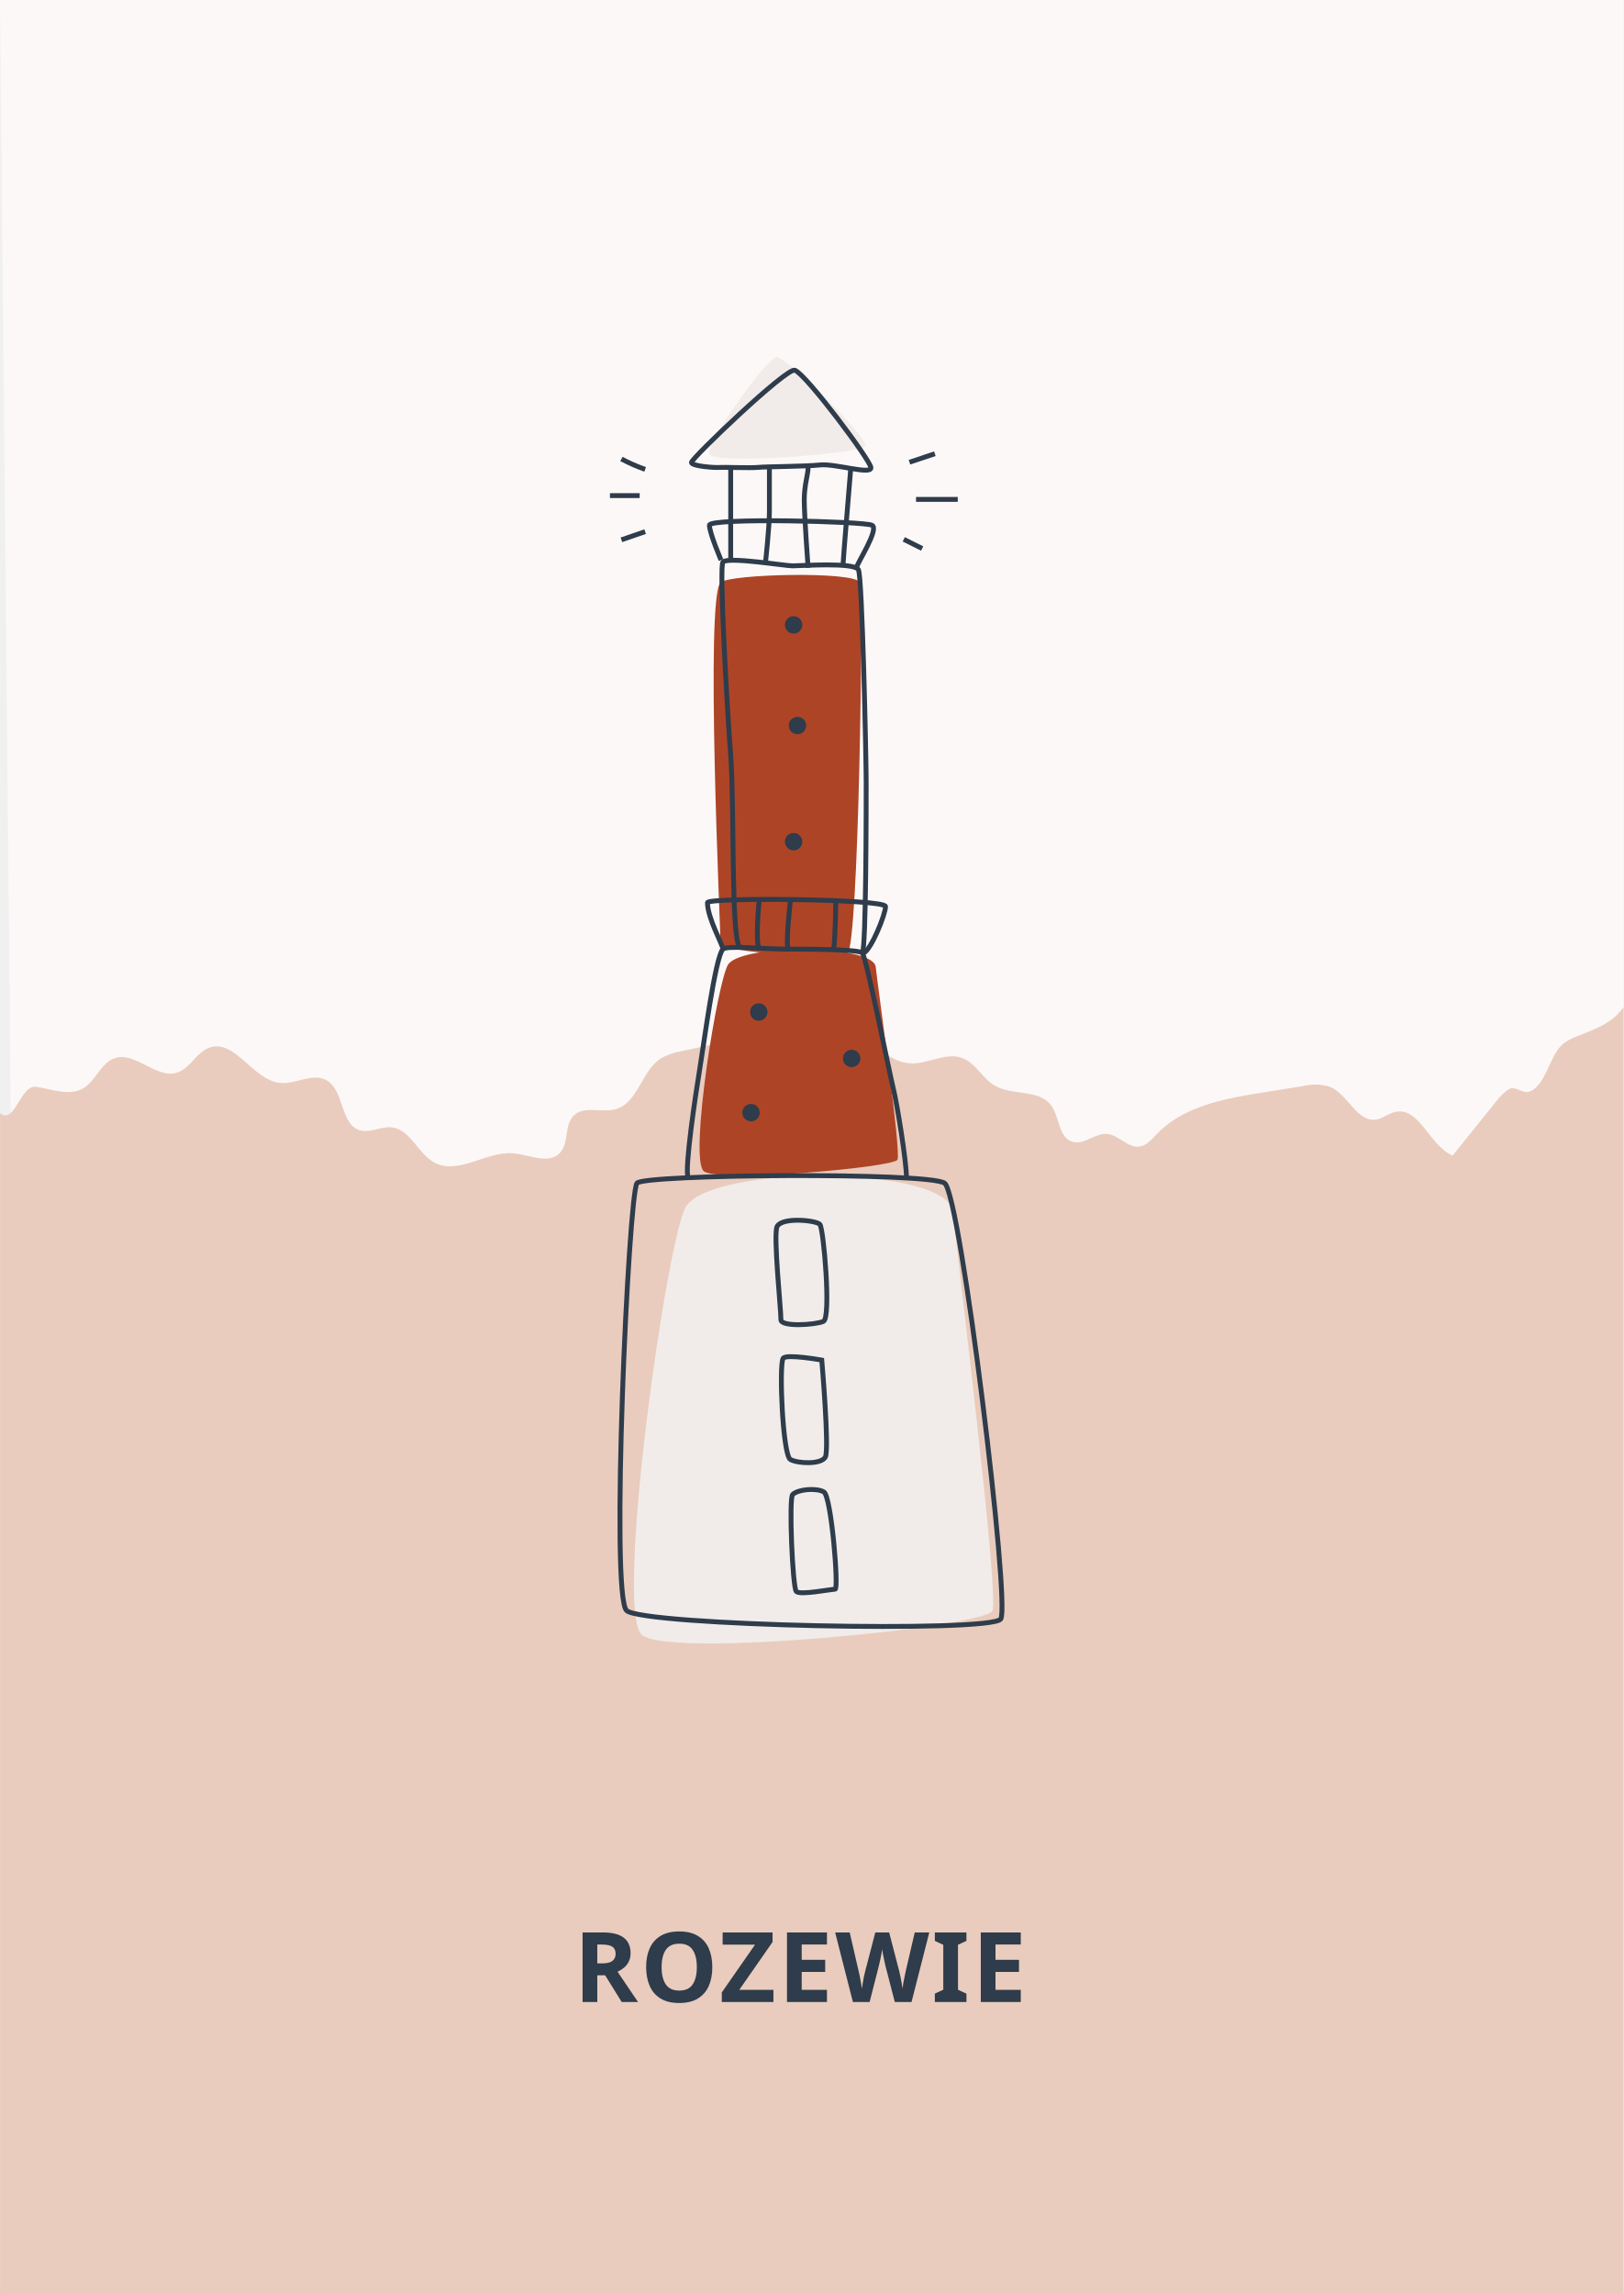
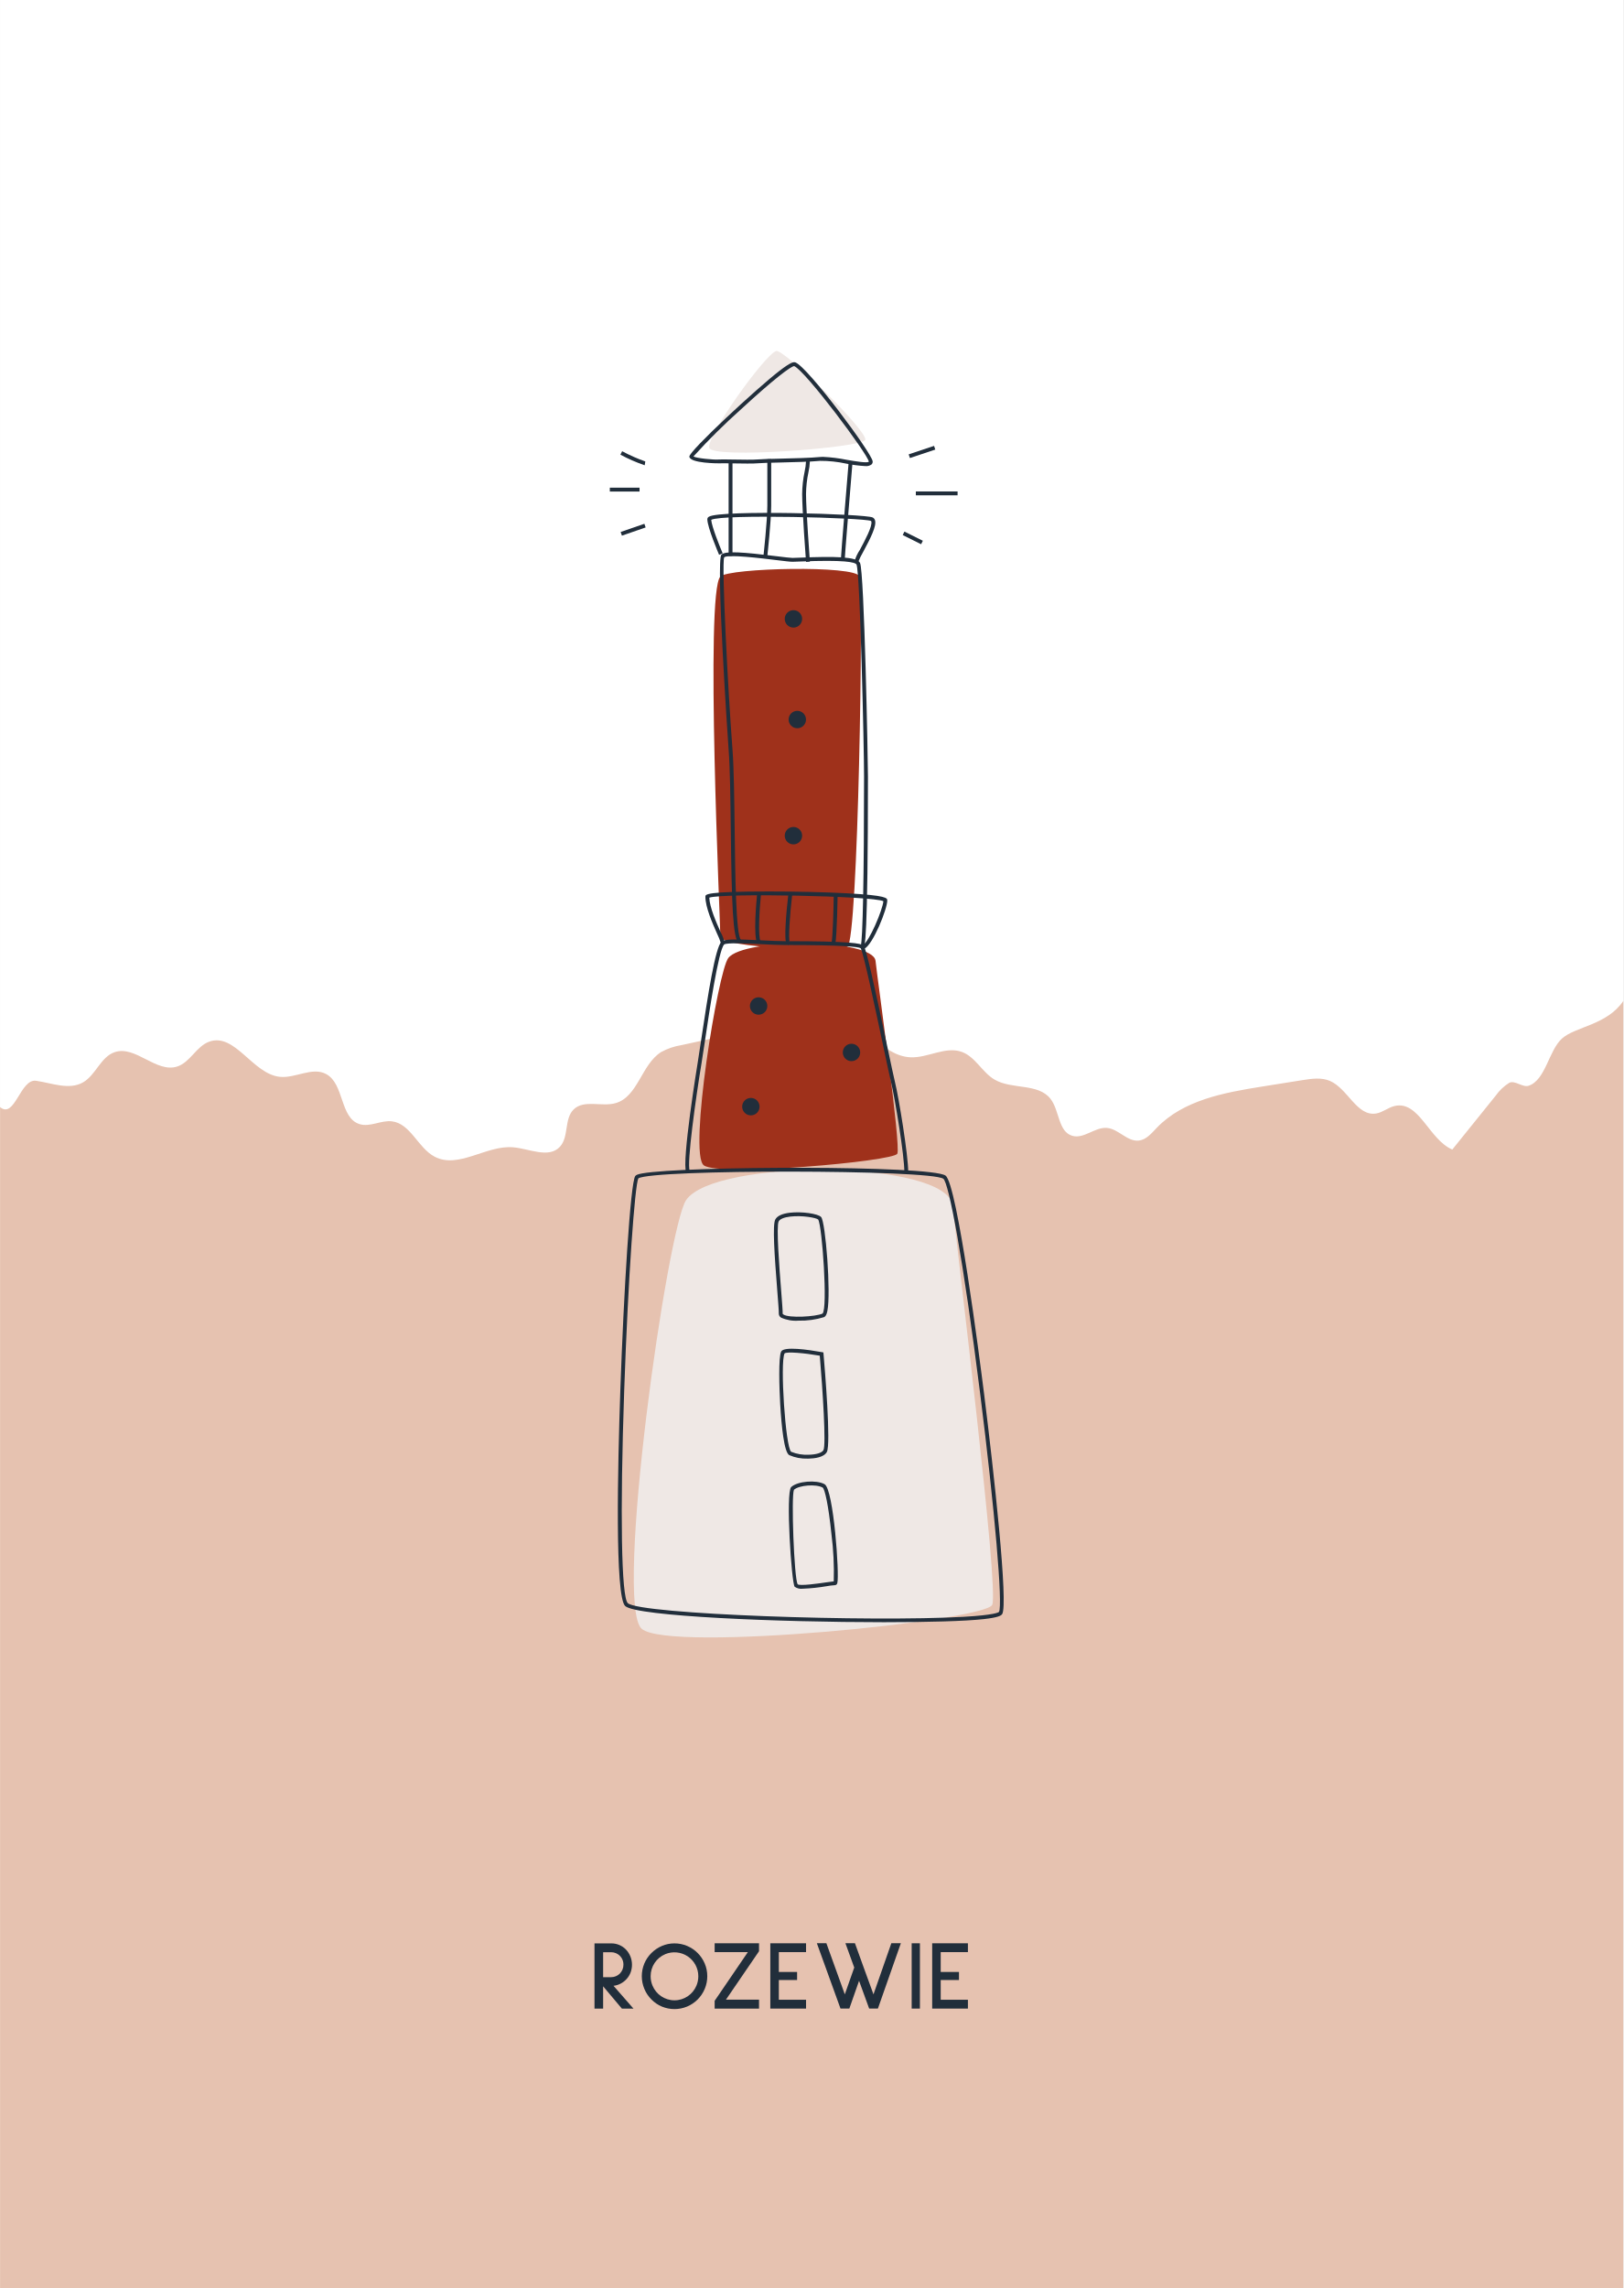
- <svg xmlns="http://www.w3.org/2000/svg" width="300.249" height="424.181" viewBox="0 0 300.249 424.181">
-   <g id="_11_ROZE" data-name="11 ROZE" transform="translate(186.034 -1011.665)">
-     <g id="Group_133" data-name="Group 133" transform="translate(-186.033 1011.665)">
-       <path id="Path_1086" data-name="Path 1086" d="M114.215,1434.873V1011.665H-186.034l2.789,289.668V1433Z" transform="translate(186.034 -1011.665)" fill="#fcf8f7" />
-     </g>
-     <path id="Path_1087" data-name="Path 1087" d="M114.215,1114.325c-3.033,4.48-8.847,4.721-11.325,6.934s-3.033,7.7-6.185,8.744c-1.1.363-2.576-1.083-3.591-.539a8.648,8.648,0,0,0-2.488,2.358l-8.037,9.976c-4.313-1.823-6.152-9.147-10.7-8.042-1.184.287-2.173,1.174-3.375,1.375-3.577.6-5.231-4.609-8.566-6.029a9.227,9.227,0,0,0-5.048-.142l-7.511,1.2c-7.012,1.118-14.553,2.5-19.467,7.63-.956,1-1.926,2.195-3.3,2.356-2.146.249-3.771-2.166-5.924-2.34-2.222-.18-4.264,2.086-6.4,1.456-2.623-.772-2.345-4.66-4.017-6.822-2.282-2.953-7.142-1.685-10.36-3.573-2.289-1.342-3.535-4.186-6.025-5.106-3.034-1.121-6.3,1.132-9.529.989-5.39-.243-8.621-6.789-13.939-7.708a14.41,14.41,0,0,0-5.487.471l-22.949,4.99a11.488,11.488,0,0,0-3.744,1.28c-3.647,2.289-4.275,8.26-8.416,9.441-2.577.735-5.846-.709-7.761,1.168-1.788,1.752-.84,5.1-2.561,6.919-2.077,2.2-5.65.323-8.662.076-4.961-.406-10.084,4.054-14.49,1.741-3.1-1.627-4.458-6.157-7.941-6.542-1.992-.219-4.012,1.108-5.929.524-3.693-1.123-2.809-7.474-6.223-9.275-2.566-1.356-5.643.818-8.532.528-5.051-.51-8.3-8.22-13.077-6.5-2.374.854-3.513,3.813-5.913,4.592-3.887,1.264-7.741-3.985-11.6-2.643-2.566.894-3.459,4.213-5.815,5.57-2.57,1.48-5.753.143-8.688-.291s-3.95,7.156-6.669,4.861v218.359H114.215Z" transform="translate(0 83.538)" fill="#e9ccbd" />
-     <text id="ROZEWIE" transform="translate(-44.787 1381.851)" fill="#2e3c4b" font-size="18" font-family="SulphurPoint-Bold, Sulphur Point" font-weight="700" letter-spacing="0.025em">
-       <tspan x="-35.136" y="0">ROZEWIE</tspan>
-     </text>
-     <g id="rozewie_kolor" data-name="rozewie kolor" transform="translate(-68.807 1077.664)">
-       <path id="Path_1088" data-name="Path 1088" d="M-109.365,1111.158c2.909-3.751,26.787-3.629,27.233.533s4.741,34.225,4.026,35.656-32.928,4.294-35.79,2.147S-111.275,1113.621-109.365,1111.158Z" transform="translate(126.847 -998.905)" fill="#ae4426" />
-       <path id="Path_1089" data-name="Path 1089" d="M-111.723,1137.14c5.271-7.758,48.523-7.5,49.332,1.1s8.588,70.768,7.291,73.728-59.645,8.88-64.83,4.44S-115.184,1142.234-111.723,1137.14Z" transform="translate(121.401 -980.115)" fill="#f1ece9" />
-       <path id="Path_1090" data-name="Path 1090" d="M-112,1071.689c1.6-1.6,25.053-2.147,25.77,0s-.256,67.516-2.276,68.476-23.493.208-23.493-1.923S-114.864,1074.553-112,1071.689Z" transform="translate(128.015 -1029.97)" fill="#ae4426" />
-       <path id="Path_1091" data-name="Path 1091" d="M-101.312,1048.063c1.357-.454,17.178,15.032,16.463,16.463s-28.358,3.579-28.853,1.431S-103.459,1048.78-101.312,1048.063Z" transform="translate(127.652 -1048.054)" fill="#f1ece9" />
-     </g>
-     <g id="rozewie-2" data-name="rozewie" transform="translate(-73.239 1080.109)">
-       <g id="Group_134" data-name="Group 134" transform="translate(24.478 45.494)">
-         <circle id="Ellipse_32" data-name="Ellipse 32" cx="1.611" cy="1.611" r="1.611" transform="translate(7.874)" fill="#2e3c4b" />
-         <circle id="Ellipse_33" data-name="Ellipse 33" cx="1.611" cy="1.611" r="1.611" transform="translate(8.59 18.611)" fill="#2e3c4b" />
-         <circle id="Ellipse_34" data-name="Ellipse 34" cx="1.611" cy="1.611" r="1.611" transform="translate(7.874 40.085)" fill="#2e3c4b" />
-         <circle id="Ellipse_35" data-name="Ellipse 35" cx="1.611" cy="1.611" r="1.611" transform="translate(18.611 80.17)" fill="#2e3c4b" />
-         <circle id="Ellipse_36" data-name="Ellipse 36" cx="1.611" cy="1.611" r="1.611" transform="translate(0 90.191)" fill="#2e3c4b" />
-         <circle id="Ellipse_37" data-name="Ellipse 37" cx="1.611" cy="1.611" r="1.611" transform="translate(1.432 71.58)" fill="#2e3c4b" />
+ <svg xmlns="http://www.w3.org/2000/svg" width="352.02" height="496.021" viewBox="0 0 352.02 496.021">
+   <g id="_11" data-name="11" transform="translate(11833.02 -13859)">
+     <rect id="Rectangle_276" data-name="Rectangle 276" width="352" height="496" transform="translate(-11833 13859)" fill="#fff" />
+     <g id="rozewie" transform="translate(-15992.499 13524.045)">
+       <path id="Path_2535" data-name="Path 2535" d="M4511.5,530.187c-3.555,5.251-10.374,5.534-13.277,8.128s-3.557,9.03-7.253,10.253c-1.283.426-3.018-1.27-4.21-.633a10.142,10.142,0,0,0-2.917,2.765l-9.423,11.695c-5.056-2.135-7.213-10.721-12.547-9.429-1.39.337-2.549,1.377-3.96,1.613-4.191.7-6.132-5.4-10.044-7.068-1.84-.783-3.941-.481-5.917-.167l-8.8,1.4c-8.223,1.31-17.064,2.933-22.825,8.946-1.121,1.17-2.258,2.574-3.869,2.76-2.514.293-4.42-2.538-6.944-2.742-2.605-.211-5,2.445-7.507,1.707-3.074-.9-2.75-5.463-4.709-8-2.675-3.461-8.374-1.974-12.146-4.188-2.684-1.575-4.146-4.908-7.065-5.987-3.558-1.314-7.382,1.328-11.172,1.158-6.322-.283-10.106-7.958-16.341-9.037a16.925,16.925,0,0,0-6.433.553l-26.908,5.85a13.5,13.5,0,0,0-4.389,1.5c-4.275,2.685-5.011,9.684-9.865,11.069-3.023.862-6.855-.83-9.1,1.368-2.1,2.054-.986,5.981-3,8.115-2.436,2.575-6.625.378-10.156.089-5.815-.477-11.823,4.753-16.99,2.041-3.636-1.909-5.226-7.22-9.308-7.67-2.336-.258-4.7,1.3-6.952.614-4.33-1.316-3.293-8.763-7.295-10.875-3.01-1.59-6.616.959-10,.619-5.922-.6-9.732-9.637-15.333-7.622-2.783,1-4.118,4.469-6.931,5.384-4.558,1.482-9.078-4.673-13.6-3.1-3.01,1.047-4.055,4.939-6.817,6.53-3.014,1.735-6.745.167-10.186-.339s-4.633,8.388-7.819,5.7V809.205H4511.5Z" transform="translate(0 21.771)" fill="#e6c2b0" />
+       <g id="Group_458" data-name="Group 458" transform="translate(4288.398 756.224)">
+         <path id="Path_2536" data-name="Path 2536" d="M4276.933,717.069h-2.512l-4.065-4.833v4.833h-1.873V702.933h3.639a4.384,4.384,0,0,1,3.193,1.341,4.82,4.82,0,0,1,.959,1.5,4.85,4.85,0,0,1,.043,3.459,4.468,4.468,0,0,1-.854,1.405,4.624,4.624,0,0,1-1.3,1.011,4.247,4.247,0,0,1-1.554.479Zm-6.577-12.22v5.407h1.766a2.535,2.535,0,0,0,1.021-.213,2.736,2.736,0,0,0,.853-.575,2.837,2.837,0,0,0,.563-.873,2.689,2.689,0,0,0,.2-1.043,2.64,2.64,0,0,0-1.618-2.491,2.535,2.535,0,0,0-1.021-.213Z" transform="translate(-4268.482 -702.89)" fill="#212e3b" />
+         <path id="Path_2537" data-name="Path 2537" d="M4281.512,716.632a6.874,6.874,0,0,1-2.268-1.543,7.113,7.113,0,0,1-1.533-2.289,7.148,7.148,0,0,1-.011-5.492,7.223,7.223,0,0,1,3.812-3.821,6.848,6.848,0,0,1,2.735-.554,6.937,6.937,0,0,1,2.747.554,7.144,7.144,0,0,1,3.809,3.811,6.912,6.912,0,0,1,.554,2.746,6.988,6.988,0,0,1-.554,2.757,7.117,7.117,0,0,1-3.809,3.821,7.127,7.127,0,0,1-5.482.011Zm.745-11.368a5.161,5.161,0,0,0-3.183,4.779,5.244,5.244,0,0,0,.4,2.033,5.156,5.156,0,0,0,9.539,0,5.244,5.244,0,0,0,.4-2.033,5.182,5.182,0,0,0-7.164-4.779Z" transform="translate(-4266.897 -702.89)" fill="#212e3b" />
+         <path id="Path_2538" data-name="Path 2538" d="M4290.514,715.39l7.2-10.559h-7.2v-1.916h9.624v1.724l-7.175,10.5h7.175v1.937h-9.624Z" transform="translate(-4264.457 -702.894)" fill="#212e3b" />
+         <path id="Path_2539" data-name="Path 2539" d="M4300.72,717.072V702.915h7.749v1.916h-5.9v4.3h3.96v1.746h-3.96v4.279h5.9v1.916Z" transform="translate(-4262.592 -702.894)" fill="#212e3b" />
+         <path id="Path_2540" data-name="Path 2540" d="M4322.493,717.075H4320.6l-2.192-6.025-2.108,6.025h-1.917l-5.13-14.178h2.065l4,11.092,2.045-5.812-1.917-5.28h2.066l1.874,5.195,2.149,5.9,3.874-11.092h2.065Z" transform="translate(-4261.033 -702.897)" fill="#212e3b" />
+         <path id="Path_2541" data-name="Path 2541" d="M4326.64,717.072V702.915h1.788v14.157Z" transform="translate(-4257.856 -702.894)" fill="#212e3b" />
+         <path id="Path_2542" data-name="Path 2542" d="M4330.4,717.072V702.915h7.748v1.916h-5.9v4.3h3.961v1.746h-3.961v4.279h5.9v1.916Z" transform="translate(-4257.169 -702.894)" fill="#212e3b" />
      </g>
-       <g id="rozewie-3" data-name="rozewie" transform="translate(0 0)">
-         <path id="Path_1092" data-name="Path 1092" d="M-115.809,1150.8c-.716-1.432,1.431-15.749,2.147-20.043s2.864-20.758,4.295-22.189c.716-.717,7.873,0,11.454,0s13.6,0,14.316.714,5.01,22.191,5.726,25.053,2.474,13.741,2.438,16.552" transform="translate(130.266 -1001.515)" fill="none" stroke="#2e3c4b" stroke-miterlimit="10" stroke-width="0.9" />
-         <path id="Path_1093" data-name="Path 1093" d="M-109.071,1140.363c-1.732-1.114-1.016-26.167-1.732-35.471s-2.147-35.074-1.431-35.791c1.012-1.012,11.454.716,12.885.716s11.452-.716,12.168.715,1.431,35.076,1.431,39.37,0,30.779-.715,31.494" transform="translate(133.133 -1033.629)" fill="none" stroke="#2e3c4b" stroke-miterlimit="10" stroke-width="0.9" />
-         <path id="Path_1094" data-name="Path 1094" d="M-96.408,1049.415c2.117.8,13.919,16.572,14.064,18s-6.555-.773-9.4-.483-10.041.3-11.466.448-6.48-.062-7.193.011-5.057-.205-5.129-.916S-97.9,1048.848-96.408,1049.415Z" transform="translate(130.604 -1049.401)" fill="none" stroke="#2e3c4b" stroke-miterlimit="10" stroke-width="0.9" />
-         <path id="Path_1095" data-name="Path 1095" d="M-107.265,1059.093v8.588c0,2.864-.716,9.306-.716,9.306" transform="translate(136.753 -1041.515)" fill="none" stroke="#2e3c4b" stroke-miterlimit="10" stroke-width="0.9" />
-         <path id="Path_1096" data-name="Path 1096" d="M-103.318,1059.29c0,1.431-.716,3.221-.716,6.085s.716,12.526.716,12.526" transform="translate(139.965 -1041.355)" fill="none" stroke="#2e3c4b" stroke-miterlimit="10" stroke-width="0.9" />
-         <path id="Path_1097" data-name="Path 1097" d="M-98.655,1059.487s-1.433,17.18-1.433,17.9" transform="translate(143.176 -1041.194)" fill="none" stroke="#2e3c4b" stroke-miterlimit="10" stroke-width="0.9" />
-         <path id="Path_1098" data-name="Path 1098" d="M-111.533,1059.487v17.18" transform="translate(133.863 -1041.194)" fill="none" stroke="#2e3c4b" stroke-miterlimit="10" stroke-width="0.9" />
-         <path id="Path_1099" data-name="Path 1099" d="M-106.7,1137.2c.983-1.77,7.213-1.121,7.9-.375s2.12,17.289.658,17.941-7.928,1.09-7.866-.341S-107.472,1138.6-106.7,1137.2Z" transform="translate(137.62 -978.876)" fill="none" stroke="#2e3c4b" stroke-miterlimit="10" stroke-width="0.9" />
-         <path id="Path_1100" data-name="Path 1100" d="M-106.048,1150.3c.492-.885,7.152.31,7.152.31s1.433,16.54.657,17.94-5.068,1.213-6.468.437S-106.826,1151.7-106.048,1150.3Z" transform="translate(138.067 -967.563)" fill="none" stroke="#2e3c4b" stroke-miterlimit="10" stroke-width="0.9" />
-         <path id="Path_1101" data-name="Path 1101" d="M-105.069,1164.433c1.056-.969,4.353-1.246,5.753-.468s2.8,18.032,2.088,18-6.5,1.152-7.182.406S-105.815,1165.116-105.069,1164.433Z" transform="translate(138.866 -956.543)" fill="none" stroke="#2e3c4b" stroke-miterlimit="10" stroke-width="0.9" />
-         <path id="Path_1102" data-name="Path 1102" d="M-111.037,1112.547c0-.717-2.864-5.726-2.864-8.59,0-1.012,32.928-.716,32.928.717s-2.6,7.874-4.028,8.588" transform="translate(131.936 -1005.494)" fill="none" stroke="#2e3c4b" stroke-miterlimit="10" stroke-width="0.9" />
-         <path id="Path_1103" data-name="Path 1103" d="M-108.461,1103.37s-.8,7.917,0,9.08" transform="translate(136.072 -1005.485)" fill="none" stroke="#2e3c4b" stroke-miterlimit="10" stroke-width="0.9" />
-         <path id="Path_1104" data-name="Path 1104" d="M-100.624,1103.491s-.116,7.614-.417,8.949" transform="translate(142.401 -1005.387)" fill="none" stroke="#2e3c4b" stroke-miterlimit="10" stroke-width="0.9" />
-         <path id="Path_1105" data-name="Path 1105" d="M-105.2,1103.491s-1.018,8.949-.3,8.949" transform="translate(138.566 -1005.387)" fill="none" stroke="#2e3c4b" stroke-miterlimit="10" stroke-width="0.9" />
-         <path id="Path_1106" data-name="Path 1106" d="M-86.5,1073.455c0-.717,4.295-7.159,2.862-7.874s-30.063-1.433-30.063,0,2.147,6.442,2.147,6.442" transform="translate(132.097 -1036.909)" fill="none" stroke="#2e3c4b" stroke-miterlimit="10" stroke-width="0.9" />
-         <path id="Path_1107" data-name="Path 1107" d="M-119.682,1132.919c1.148-1.658,53.959-2.075,56.9,0s12.208,78,10.376,80.593-66.1,1.21-69.178-1.556S-121.24,1135.168-119.682,1132.919Z" transform="translate(124.674 -982.583)" fill="none" stroke="#2e3c4b" stroke-miterlimit="10" stroke-width="0.9" />
-         <line id="Line_546" data-name="Line 546" y1="1.566" x2="4.692" transform="translate(55.393 15.457)" fill="none" stroke="#2e3c4b" stroke-miterlimit="10" stroke-width="0.9" />
-         <line id="Line_547" data-name="Line 547" x2="7.719" transform="translate(56.604 23.898)" fill="none" stroke="#2e3c4b" stroke-miterlimit="10" stroke-width="0.9" />
-         <line id="Line_548" data-name="Line 548" x2="3.406" y2="1.696" transform="translate(54.333 31.284)" fill="none" stroke="#2e3c4b" stroke-miterlimit="10" stroke-width="0.9" />
-         <path id="Path_1108" data-name="Path 1108" d="M-118.287,1060.38a32.158,32.158,0,0,1-4.389-1.924" transform="translate(124.796 -1042.033)" fill="none" stroke="#2e3c4b" stroke-miterlimit="10" stroke-width="0.9" />
-         <line id="Line_549" data-name="Line 549" x1="5.499" transform="translate(0 23.199)" fill="none" stroke="#2e3c4b" stroke-miterlimit="10" stroke-width="0.9" />
-         <line id="Line_550" data-name="Line 550" x1="4.389" y2="1.514" transform="translate(2.119 29.859)" fill="none" stroke="#2e3c4b" stroke-miterlimit="10" stroke-width="0.9" />
+       <g id="rozewie_kolor" data-name="rozewie kolor" transform="translate(4296.918 411.032)">
+         <path id="Path_2543" data-name="Path 2543" d="M4293.985,522.8c3.411-4.4,31.406-4.254,31.93.624s5.558,40.127,4.719,41.805-38.6,5.036-41.962,2.518S4291.745,525.689,4293.985,522.8Z" transform="translate(-4273.487 -391.191)" fill="#9f311b" />
+         <path id="Path_2544" data-name="Path 2544" d="M4287.033,567.705c6.18-9.094,56.891-8.8,57.839,1.292s10.068,82.968,8.548,86.44-69.929,10.411-76.009,5.205S4282.976,573.678,4287.033,567.705Z" transform="translate(-4275.687 -383.605)" fill="#efe8e5" />
+         <path id="Path_2545" data-name="Path 2545" d="M4291.793,452.644c1.876-1.876,29.373-2.517,30.211,0s-.3,79.159-2.667,80.283-27.544.245-27.544-2.253S4288.436,456,4291.793,452.644Z" transform="translate(-4273.016 -403.732)" fill="#9f311b" />
+         <path id="Path_2546" data-name="Path 2546" d="M4304.045,411.044c1.592-.53,20.141,17.625,19.3,19.3s-33.248,4.2-33.828,1.678S4301.527,411.884,4304.045,411.044Z" transform="translate(-4273.163 -411.032)" fill="#efe8e5" />
+       </g>
+       <g id="rozewie-2" data-name="rozewie" transform="translate(4291.723 413.476)">
+         <g id="Group_459" data-name="Group 459" transform="translate(28.699 53.761)">
+           <circle id="Ellipse_83" data-name="Ellipse 83" cx="1.888" cy="1.888" r="1.888" transform="translate(9.232)" fill="#212e3b" />
+           <circle id="Ellipse_84" data-name="Ellipse 84" cx="1.888" cy="1.888" r="1.888" transform="translate(10.071 21.82)" fill="#212e3b" />
+           <circle id="Ellipse_85" data-name="Ellipse 85" cx="1.888" cy="1.888" r="1.888" transform="translate(9.232 46.997)" fill="#212e3b" />
+           <circle id="Ellipse_86" data-name="Ellipse 86" cx="1.888" cy="1.888" r="1.888" transform="translate(21.82 93.993)" fill="#212e3b" />
+           <circle id="Ellipse_87" data-name="Ellipse 87" cx="1.888" cy="1.888" r="1.888" transform="translate(0 105.743)" fill="#212e3b" />
+           <circle id="Ellipse_88" data-name="Ellipse 88" cx="1.888" cy="1.888" r="1.888" transform="translate(1.679 83.923)" fill="#212e3b" />
+         </g>
+         <g id="rozewie-3" data-name="rozewie">
+           <path id="Path_2547" data-name="Path 2547" d="M4285.338,569.4c-1.064-2.126,2.443-23.541,2.479-23.756.166-1,.4-2.574.682-4.459,1.6-10.72,3.139-20.454,4.469-21.784.628-.627,3.261-.571,8.706-.3,1.883.093,3.66.181,5.018.181,14.167,0,16.583.462,17.082.962.569.57,2.1,7.444,5.114,21.676.814,3.839,1.455,6.872,1.709,7.893.818,3.264,2.916,16.117,2.872,19.511l-.839-.009c.043-3.347-2.038-16.064-2.845-19.3-.26-1.036-.9-4.076-1.717-7.924-1.616-7.631-4.318-20.4-4.908-21.278-.425-.3-3.659-.692-16.467-.692-1.379,0-3.166-.089-5.058-.182-3-.148-7.536-.371-8.077.063-1.24,1.241-3.259,14.8-4.229,21.31-.281,1.891-.517,3.467-.684,4.473-1.2,7.184-3.247,21.862-2.556,23.243Z" transform="translate(-4268.764 -393.766)" fill="#212e3b" />
+           <path id="Path_2548" data-name="Path 2548" d="M4322.615,533.8l-.593-.594c.424-.945.716-15,.716-36.629,0-6.086-.863-44.237-1.635-45.973-.262-.523-2.6-1.064-12.27-.66-.762.032-1.335.056-1.622.056-.5,0-1.761-.155-3.508-.369-3.169-.389-10.6-1.3-11.3-.593-.6,1.464.843,29.189,1.8,41.631.313,4.073.391,10.584.476,17.476.116,9.673.276,22.921,1.366,23.8l-.458.7c-1.319-.849-1.554-8.484-1.747-24.488-.084-6.879-.162-13.375-.473-17.421-.265-3.445-2.756-41.092-1.558-42.29.845-.842,4.7-.542,12,.354,1.587.194,2.959.362,3.407.362.28,0,.842-.024,1.588-.054,7.557-.315,12.373-.239,13.055,1.126.938,1.878,1.722,43.162,1.722,46.346C4323.577,532.839,4322.879,533.538,4322.615,533.8Z" transform="translate(-4267.604 -406.731)" fill="#212e3b" />
+           <path id="Path_2549" data-name="Path 2549" d="M4324.029,435.624a28.583,28.583,0,0,1-4.139-.537,26.1,26.1,0,0,0-5.663-.6c-1.973.2-5.737.289-8.762.361-2.15.051-4.007.095-4.681.163-1,.1-3.388.061-5.49.026-1.351-.022-2.625-.045-2.945-.012-.068.008-6.324.02-6.474-1.45-.12-1.165,14.714-14.893,19.541-18.6,2.524-1.94,3.107-1.963,3.455-1.831,2.739,1.038,16.573,19.646,16.756,21.448a.8.8,0,0,1-.249.682A1.96,1.96,0,0,1,4324.029,435.624Zm-9.157-2a34.02,34.02,0,0,1,5.16.641c1.761.3,4.426.763,4.772.4-.239-1.637-13.738-19.685-16.2-20.721-.73.045-4.535,2.922-11.443,9.289a137.3,137.3,0,0,0-10.4,10.3c.6.392,4.492.765,5.506.662.353-.035,1.387-.02,3.045.008,1.979.033,4.438.076,5.39-.022.708-.072,2.579-.116,4.747-.168,3.01-.071,6.757-.159,8.7-.356A7.075,7.075,0,0,1,4314.872,433.619Z" transform="translate(-4268.629 -413.099)" fill="#212e3b" />
+           <path id="Path_2550" data-name="Path 2550" d="M4300.3,451.907l-.833-.092c.008-.076.837-7.569.837-10.864v-10.07h.839v10.07C4301.139,444.293,4300.331,451.6,4300.3,451.907Z" transform="translate(-4266.146 -409.849)" fill="#212e3b" />
+           <path id="Path_2551" data-name="Path 2551" d="M4307.4,453.087c-.036-.464-.841-11.384-.841-14.718a24.814,24.814,0,0,1,.533-4.849,13.153,13.153,0,0,0,.307-2.285h.838a13.676,13.676,0,0,1-.32,2.44,24.08,24.08,0,0,0-.52,4.694c0,3.3.83,14.542.839,14.655Z" transform="translate(-4264.85 -409.785)" fill="#212e3b" />
+           <path id="Path_2552" data-name="Path 2552" d="M4314.492,452.575h-.839c0-.847,1.611-20.192,1.678-21.014l.836.069C4315.588,438.591,4314.492,451.926,4314.492,452.575Z" transform="translate(-4263.553 -409.725)" fill="#212e3b" />
+           <rect id="Rectangle_396" data-name="Rectangle 396" width="0.839" height="20.141" transform="translate(25.762 21.87)" fill="#212e3b" />
+           <path id="Path_2553" data-name="Path 2553" d="M4306.708,592.414a7.791,7.791,0,0,1-3.757-.651,1.02,1.02,0,0,1-.51-.91c.021-.491-.142-2.544-.329-4.921-.611-7.776-1.065-14.306-.427-15.459h0c.427-.769,1.483-1.258,3.136-1.455,2.558-.3,6.112.187,6.8.934.949,1.035,2.169,16.43,1.347,20.4-.154.746-.374,1.147-.714,1.3A17.531,17.531,0,0,1,4306.708,592.414Zm-4.289-21.534c-.569,1.027.146,10.107.53,14.986.2,2.6.353,4.482.33,5.023q0,.08.145.181c1.239.843,7,.484,8.489-.183,1.188-1.021-.063-18.991-.928-20.389-.352-.38-3.469-.956-6.063-.646-1.333.157-2.221.523-2.5,1.028Z" transform="translate(-4265.797 -384.627)" fill="#212e3b" />
+           <path id="Path_2554" data-name="Path 2554" d="M4308.511,617.757a9.23,9.23,0,0,1-3.986-.757c-1.122-.623-1.684-6.338-1.959-11.023-.2-3.458-.417-10.3.222-11.456h0c.63-1.13,5.8-.39,8.827.153l.316.057.028.32c.282,3.26,1.645,19.6.719,21.273-.655,1.179-2.708,1.4-3.875,1.429C4308.707,617.756,4308.608,617.757,4308.511,617.757Zm-5-22.813c-1.02,1.949.208,20.4,1.424,21.327a8.9,8.9,0,0,0,3.845.643c1.63-.038,2.841-.42,3.16-1,.61-1.1-.153-13-.793-20.473C4307.782,594.861,4304.006,594.527,4303.514,594.944Z" transform="translate(-4265.616 -380.059)" fill="#212e3b" />
+           <path id="Path_2555" data-name="Path 2555" d="M4307.151,641.509a2.479,2.479,0,0,1-1.77-.423c-.674-.734-2-20.471-.745-21.626h0c1.378-1.266,5.436-1.6,7.231-.607,1.961,1.088,3.251,19.69,2.763,21.42a.547.547,0,0,1-.537.472,14.05,14.05,0,0,0-1.814.227A40.194,40.194,0,0,1,4307.151,641.509Zm-1.919-21.457c-.644,1.358.036,19.2.789,20.492.487.422,4.592-.176,6.137-.4.825-.121,1.366-.2,1.7-.226a65.118,65.118,0,0,0-.5-10.223c-.664-6.46-1.449-9.769-1.9-10.11C4310.006,618.778,4306.371,619.057,4305.232,620.052Z" transform="translate(-4265.296 -375.611)" fill="#212e3b" />
+           <path id="Path_2556" data-name="Path 2556" d="M4323.307,522.522l-.375-.751c1.4-.7,4.324-7.684,4.482-9.55-2.337-1.141-34.668-1.791-37.755-.768.093,2.15,1.5,5.322,2.446,7.445a9,9,0,0,1,.905,2.409h-.418l-.42,0a14.732,14.732,0,0,0-.834-2.071c-1-2.26-2.521-5.676-2.521-8,0-.5,0-1.121,13.851-1.121,5.871,0,12.146.147,16.788.392,8.8.465,8.8,1.051,8.8,1.568C4328.26,513.889,4325.188,521.58,4323.307,522.522Z" transform="translate(-4268.091 -395.372)" fill="#212e3b" />
+           <path id="Path_2557" data-name="Path 2557" d="M4298.448,521.379c-.979-1.419-.231-9.349-.07-10.925l.834.085c-.357,3.528-.693,9.463-.072,10.363Z" transform="translate(-4266.422 -395.311)" fill="#212e3b" />
+           <path id="Path_2558" data-name="Path 2558" d="M4312.766,521.292l-.819-.185c.271-1.2.433-7.334.48-10.406l.838.013C4313.26,511.081,4313.124,519.7,4312.766,521.292Z" transform="translate(-4263.865 -395.265)" fill="#212e3b" />
+           <path id="Path_2559" data-name="Path 2559" d="M4304.183,521.626l-.4-.186c-.686-.768-.083-7.08.338-10.773l.834.095c-.515,4.514-.852,9.543-.529,10.144a.294.294,0,0,0-.243-.119Z" transform="translate(-4265.413 -395.272)" fill="#212e3b" />
+           <path id="Path_2560" data-name="Path 2560" d="M4321.9,451.339l-.838-.018a8.749,8.749,0,0,1,1.181-2.571c1.046-1.947,2.795-5.2,2.487-6.173-.026-.086-.061-.1-.08-.112-1.435-.684-32.217-1.533-34.635-.239.11,1.456,1.81,5.691,2.479,7.251l-.771.33c-.1-.242-2.552-5.973-2.552-7.717a.626.626,0,0,1,.336-.536c2.494-1.541,33.977-.613,35.518.16a1,1,0,0,1,.507.609c.382,1.209-.928,3.806-2.549,6.824A17.06,17.06,0,0,0,4321.9,451.339Z" transform="translate(-4268.026 -408.051)" fill="#212e3b" />
+           <path id="Path_2561" data-name="Path 2561" d="M4330.453,659.28c-22.8,0-53.6-1.264-56.086-3.5-2.271-2.042-1.639-30.253-1.06-46.886.734-21.1,2.176-44.811,3.226-46.328h0c.148-.214.465-.4,1.529-.583,9.161-1.625,62.563-1.784,65.768.479,2.525,1.782,7.4,39.72,8.354,47.307,2.11,16.81,5.309,45.789,3.913,47.766-.238.337-.895.727-3.953,1.07C4348.049,659.062,4339.944,659.28,4330.453,659.28Zm-53.244-96.217c-.749,1.423-2.21,21.249-3.067,45.973-.928,26.749-.621,44.852.786,46.116,2.7,2.429,52.594,4.116,72.864,2.956,6.7-.386,7.525-.954,7.623-1.064.867-1.4-.921-22.163-4.074-47.271-3.7-29.483-6.824-45.774-7.994-46.63C4340.49,561.128,4280.184,561.064,4277.209,563.063Z" transform="translate(-4271.024 -386.119)" fill="#212e3b" />
+           <rect id="Rectangle_397" data-name="Rectangle 397" width="5.8" height="0.839" transform="translate(64.811 19.983) rotate(-18.46)" fill="#212e3b" />
+           <rect id="Rectangle_398" data-name="Rectangle 398" width="9.051" height="0.84" transform="translate(66.364 28.021)" fill="#212e3b" />
+           <rect id="Rectangle_399" data-name="Rectangle 399" width="0.839" height="4.46" transform="translate(63.515 37.476) rotate(-63.534)" fill="#212e3b" />
+           <path id="Path_2562" data-name="Path 2562" d="M4278.5,432.464a35.586,35.586,0,0,1-5.271-2.3l.381-.747a35.194,35.194,0,0,0,5.02,2.215Z" transform="translate(-4270.938 -410.116)" fill="#212e3b" />
+           <rect id="Rectangle_400" data-name="Rectangle 400" width="6.447" height="0.84" transform="translate(0 27.202)" fill="#212e3b" />
+           <path id="Path_2563" data-name="Path 2563" d="M4273.551,445.288l-.273-.794,5.146-1.775.273.794Z" transform="translate(-4270.93 -407.686)" fill="#212e3b" />
+         </g>
      </g>
    </g>
  </g>
</svg>
